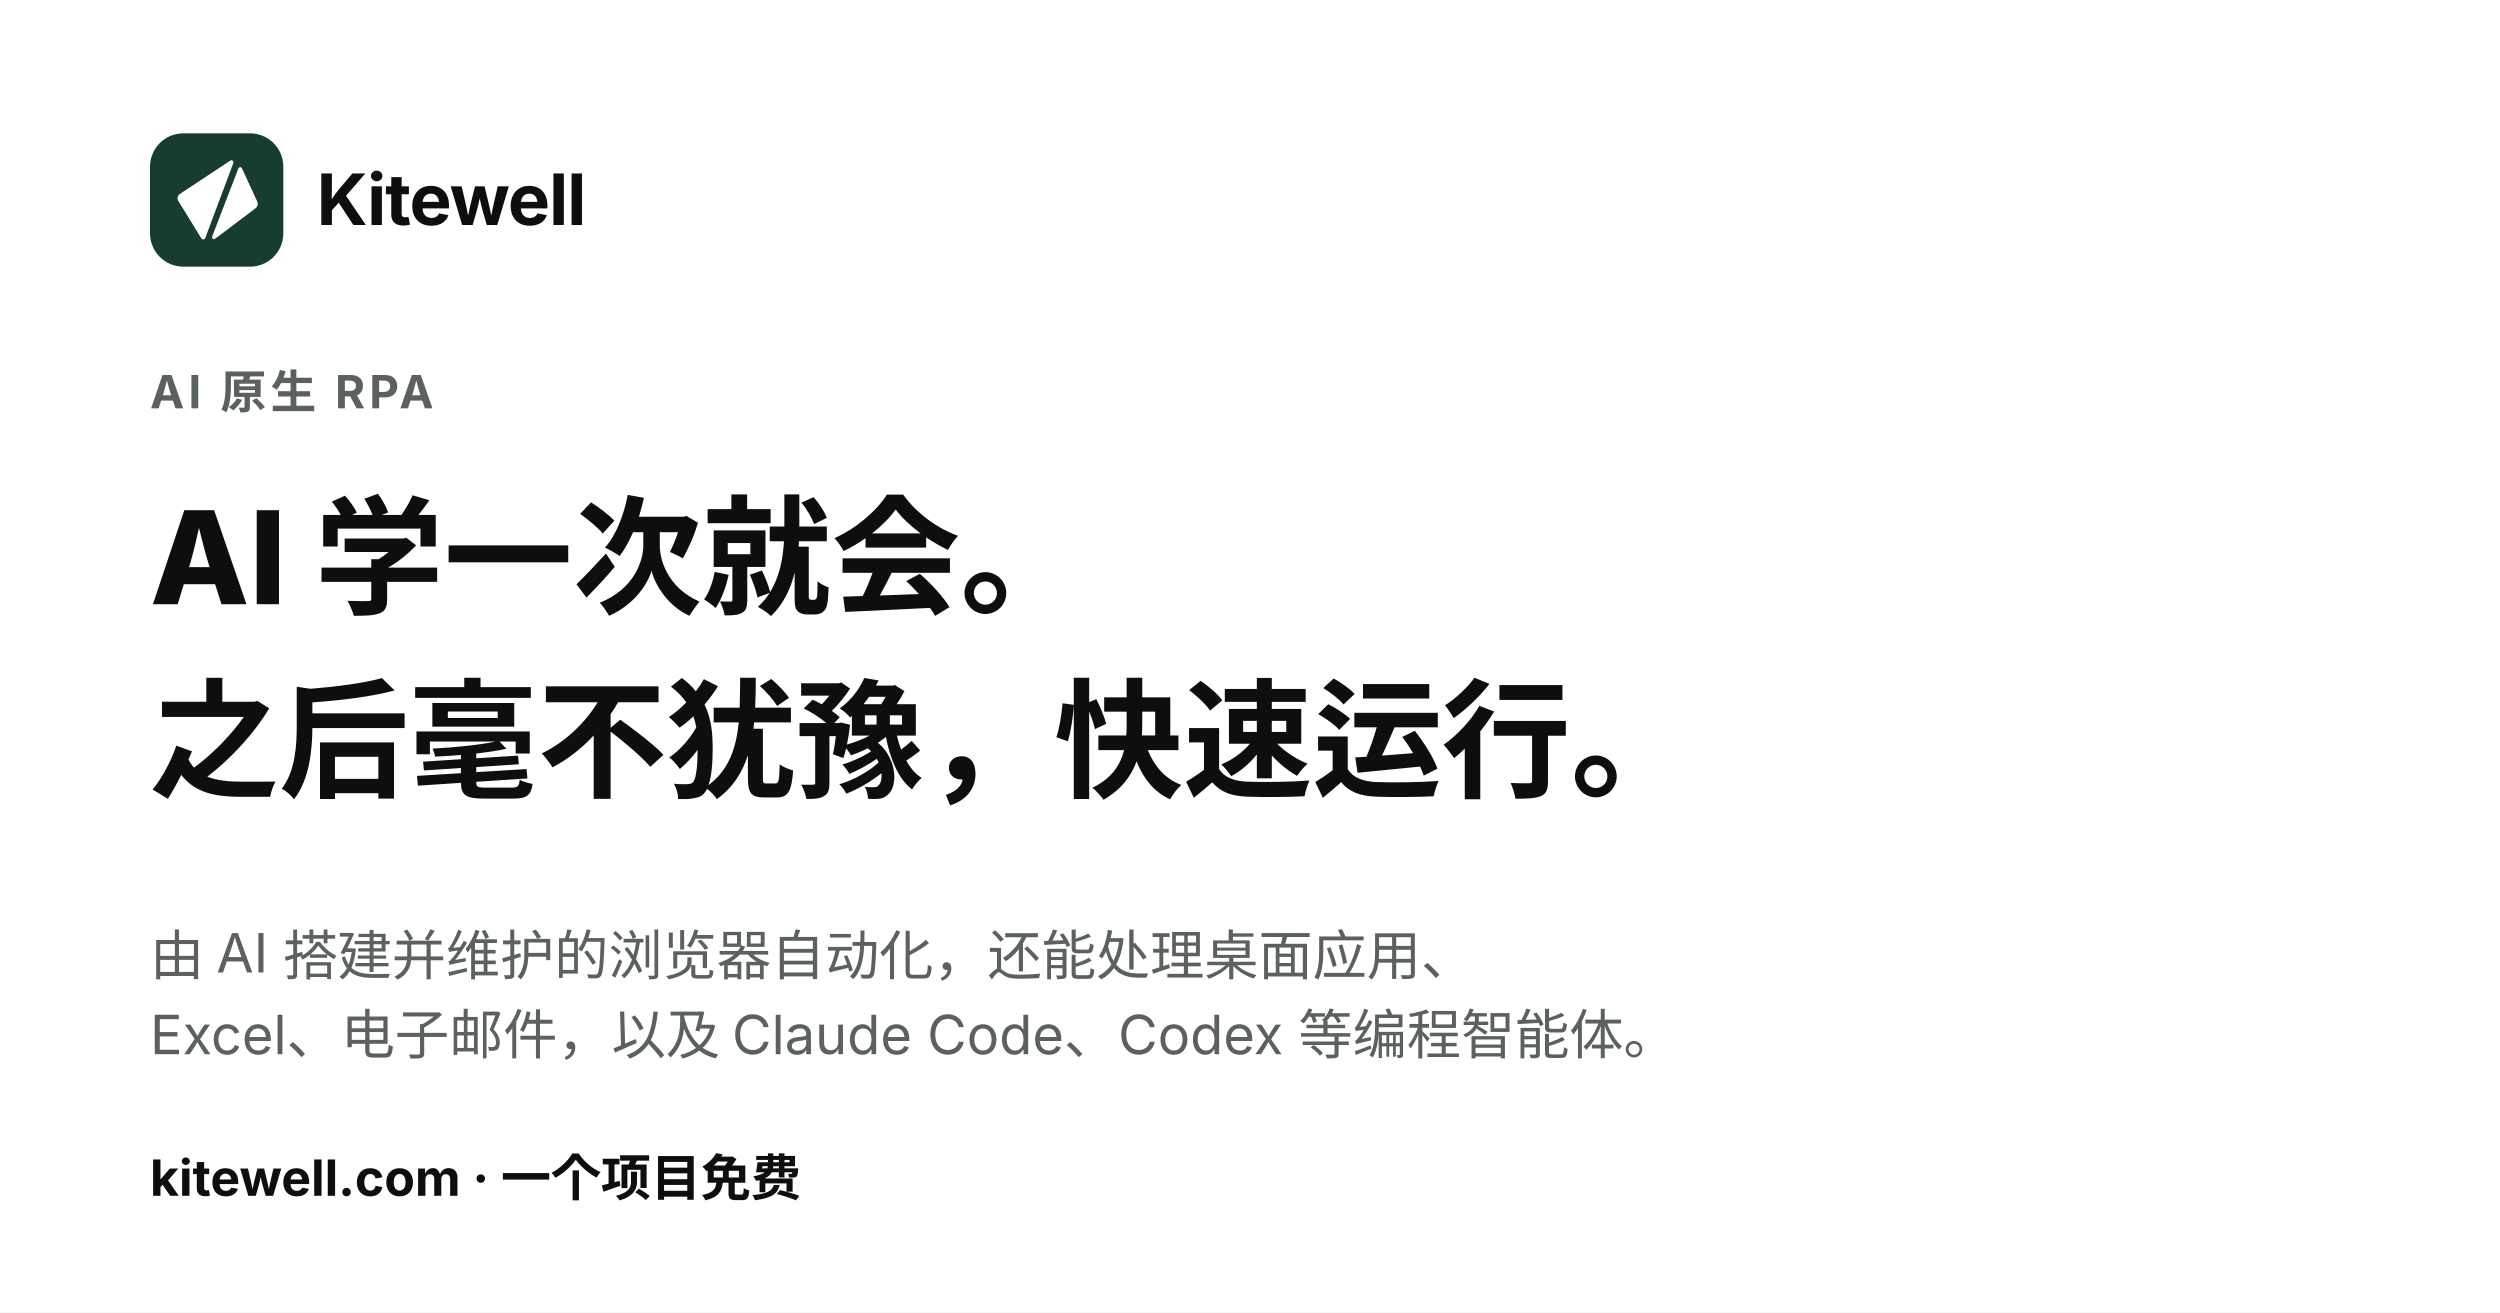
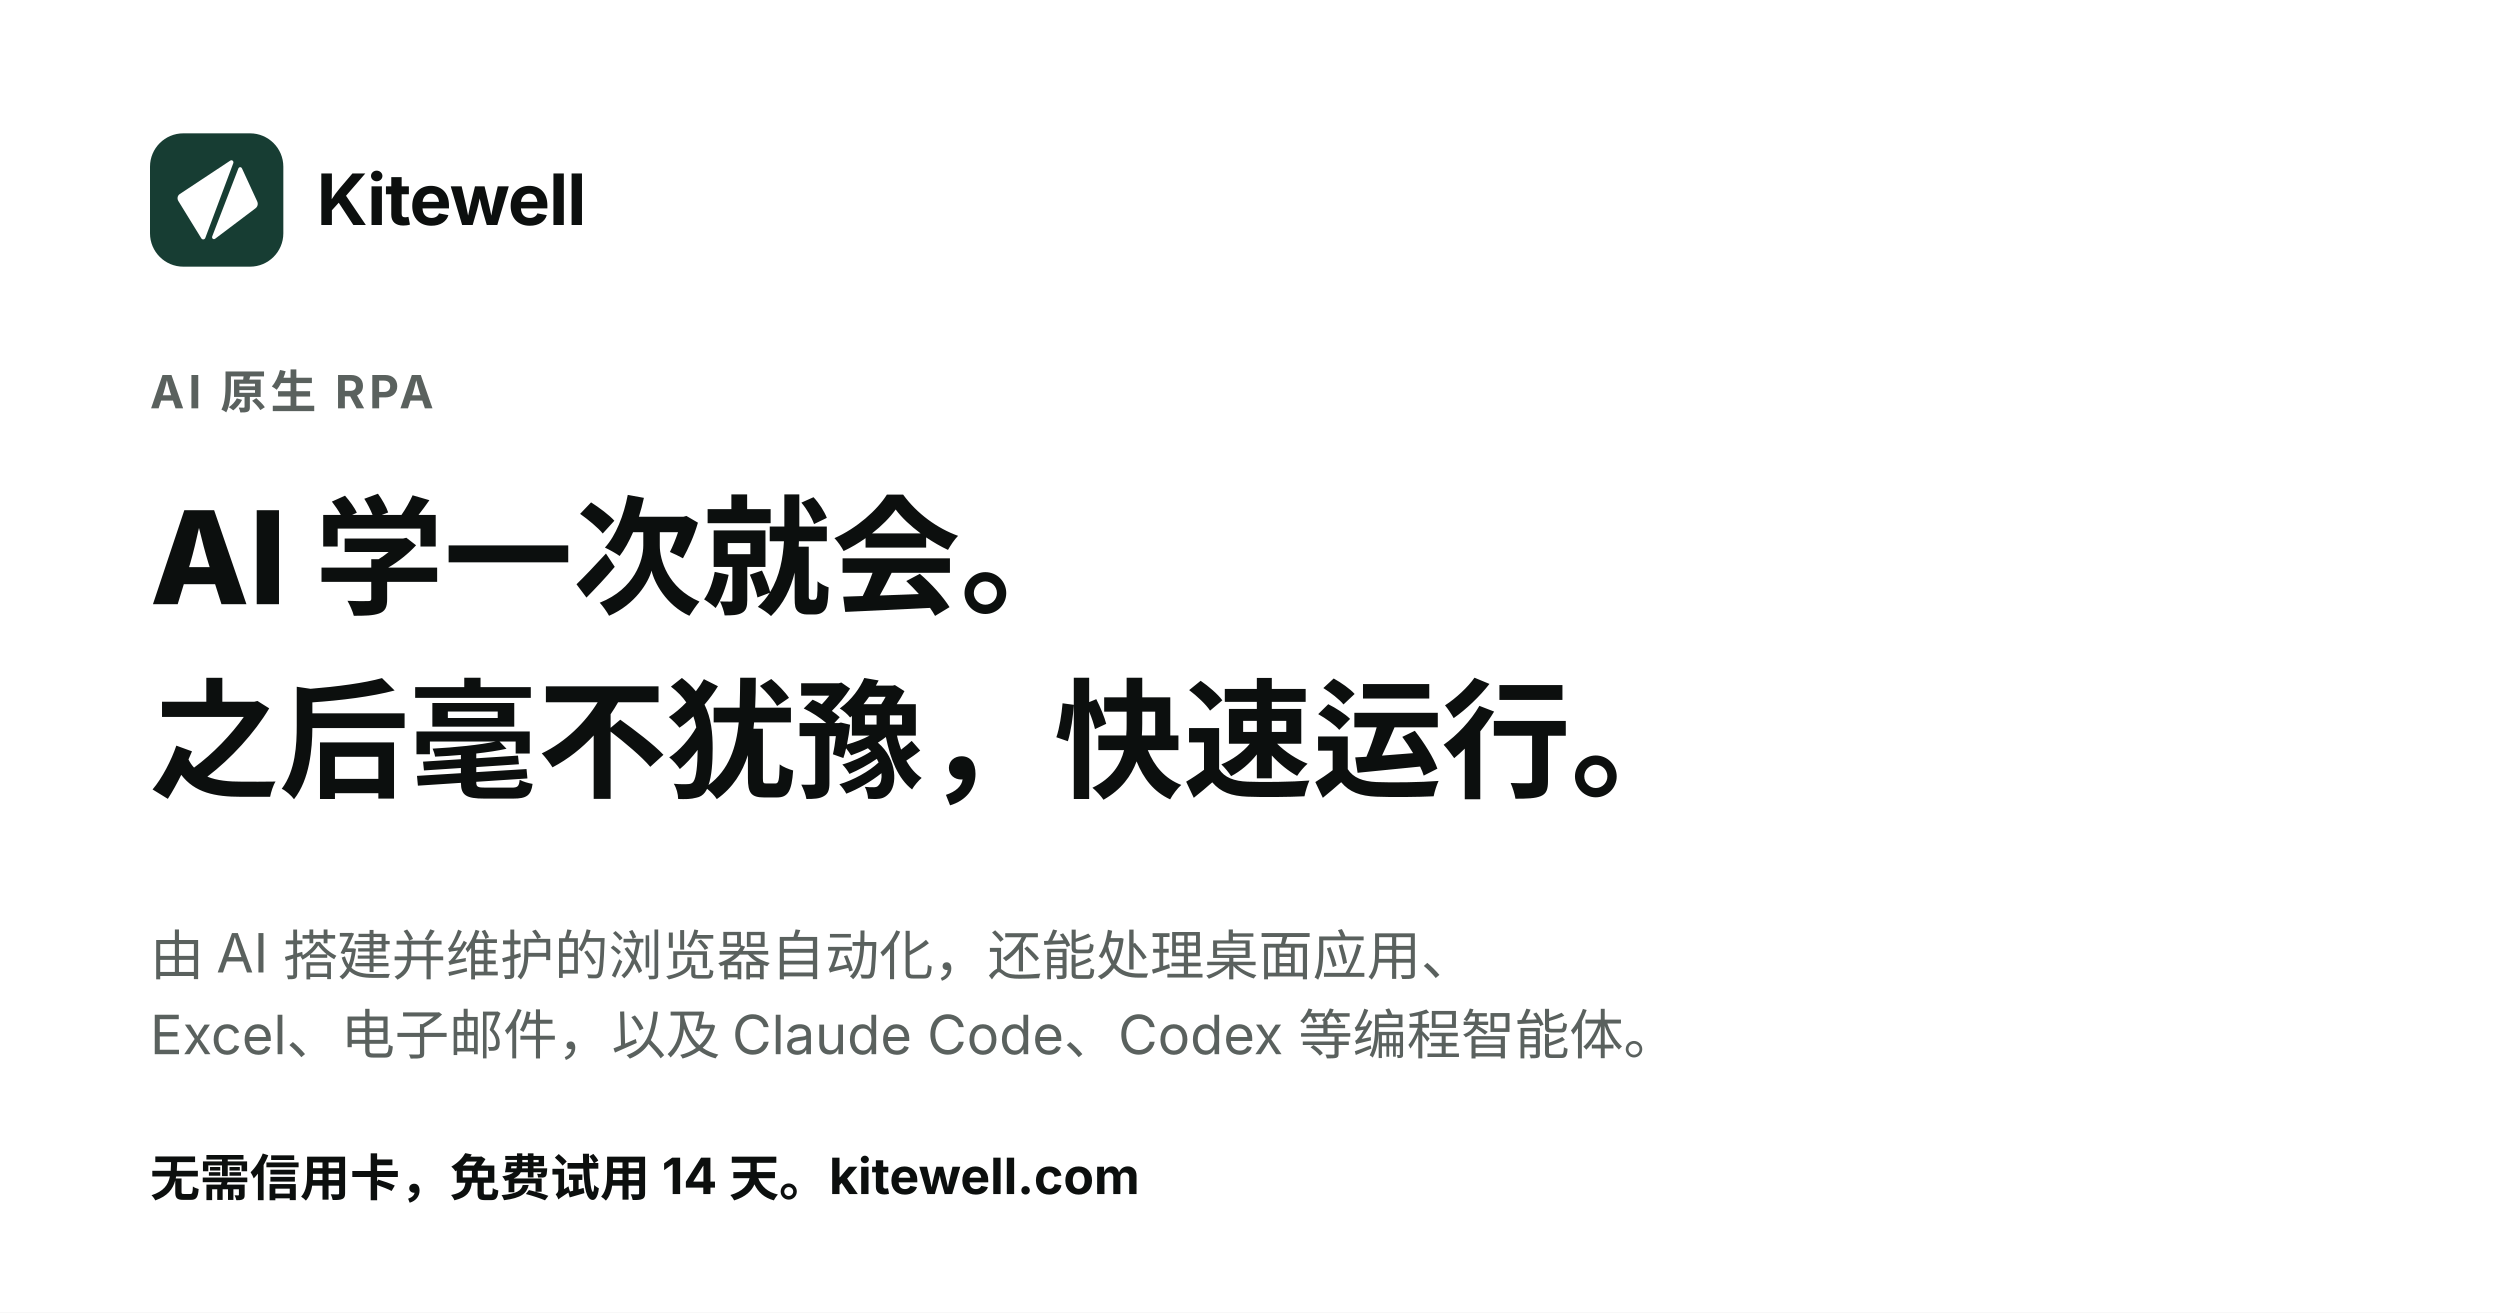
<svg xmlns="http://www.w3.org/2000/svg" width="1200" height="630" viewBox="0 0 1200 630">
  <rect width="1200" height="630" fill="#ffffff" />
  <svg x="72" y="64" width="64" height="64" viewBox="0 0 64 64">
    <rect width="64" height="64" rx="16" fill="#173d33" />
    <g transform="translate(10 10) scale(.6875)" fill="#ffffff">
      <path d="M41.5 4.5C42.7 3.7 44.1 4.9 43.6 6.3L24.1 58.4C23.7 59.7 22 59.9 21.3 58.8L5.3 32.8C4.2 31.1 4.6 28.9 6.3 27.8Z" />
      <path d="M47.1 10.1C47.6 8.8 49.1 8.7 49.7 10L60.3 33C61.1 34.7 60.6 36.7 59.1 37.8L31 59C29.8 59.9 28.4 58.8 28.9 57.4Z" />
    </g>
  </svg>
  <text x="152" y="108" fill="#0c0f0e" font-family="-apple-system, BlinkMacSystemFont, &quot;PingFang SC&quot;, &quot;Hiragino Sans GB&quot;, &quot;Microsoft YaHei&quot;, sans-serif" font-size="34" font-weight="700" letter-spacing="-0.5">Kitewell</text>
  <text x="72" y="196" fill="#5a615e" font-family="-apple-system, BlinkMacSystemFont, &quot;PingFang SC&quot;, &quot;Hiragino Sans GB&quot;, &quot;Microsoft YaHei&quot;, sans-serif" font-size="22" font-weight="650" letter-spacing="2">AI 原生 RPA</text>
  <text x="72" y="290" fill="#0c0f0e" font-family="-apple-system, BlinkMacSystemFont, &quot;PingFang SC&quot;, &quot;Hiragino Sans GB&quot;, &quot;Microsoft YaHei&quot;, sans-serif" font-size="62" font-weight="800">AI 学一次就会。</text>
  <text x="72" y="378" fill="#0c0f0e" font-family="-apple-system, BlinkMacSystemFont, &quot;PingFang SC&quot;, &quot;Hiragino Sans GB&quot;, &quot;Microsoft YaHei&quot;, sans-serif" font-size="62" font-weight="800">之后毫不犹豫，快速运行。</text>
  <text x="72" y="468" fill="#5a615e" font-family="-apple-system, BlinkMacSystemFont, &quot;PingFang SC&quot;, &quot;Hiragino Sans GB&quot;, &quot;Microsoft YaHei&quot;, sans-serif" font-size="26">由 AI 搭建并维护的浏览器自动化，还能处理桌面应用、</text>
  <text x="72" y="506" fill="#5a615e" font-family="-apple-system, BlinkMacSystemFont, &quot;PingFang SC&quot;, &quot;Hiragino Sans GB&quot;, &quot;Microsoft YaHei&quot;, sans-serif" font-size="26">Excel、电子邮件，以及 Claude Code、Codex 等编程智能体。</text>
-   <text x="72" y="574" fill="#0c0f0e" font-family="-apple-system, BlinkMacSystemFont, &quot;PingFang SC&quot;, &quot;Hiragino Sans GB&quot;, &quot;Microsoft YaHei&quot;, sans-serif" font-size="24" font-weight="650">kitewell.com · 一个项目免费</text>
+   <text x="72" y="574" fill="#0c0f0e" font-family="-apple-system, BlinkMacSystemFont, &quot;PingFang SC&quot;, &quot;Hiragino Sans GB&quot;, &quot;Microsoft YaHei&quot;, sans-serif" font-size="24" font-weight="650">无需信用卡，免费试用 14 天。kitewell.com</text>
</svg>
